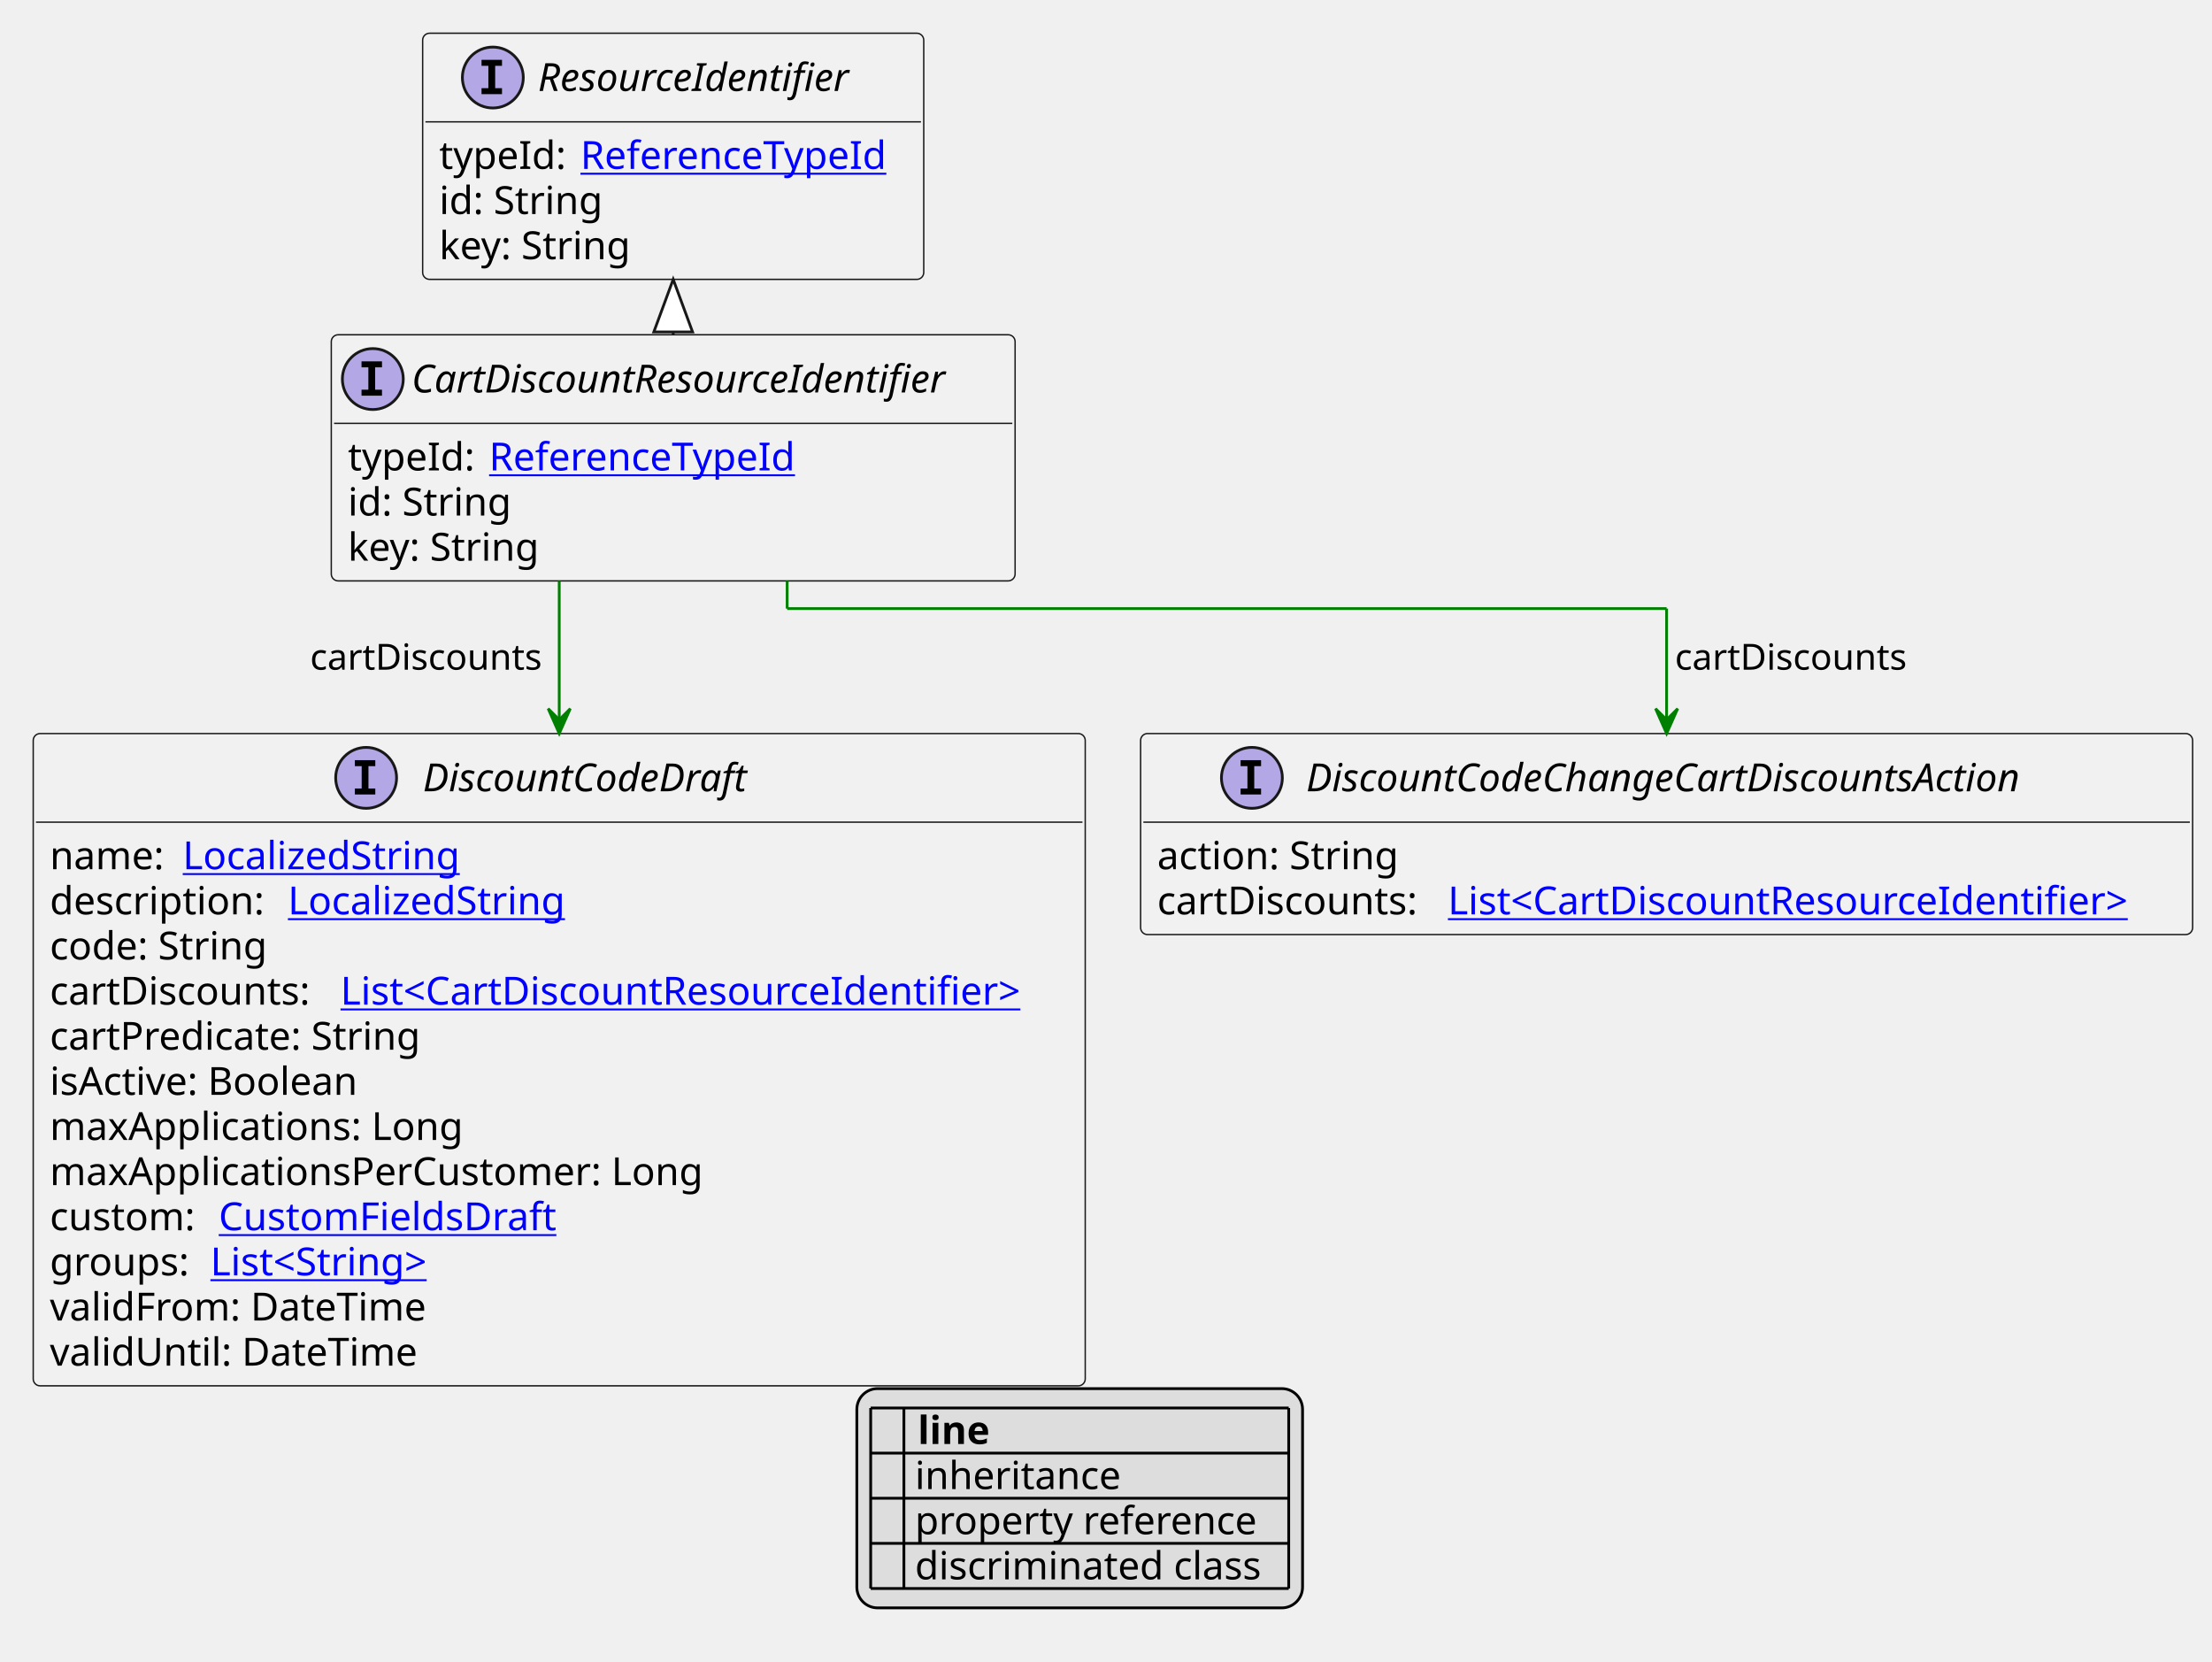
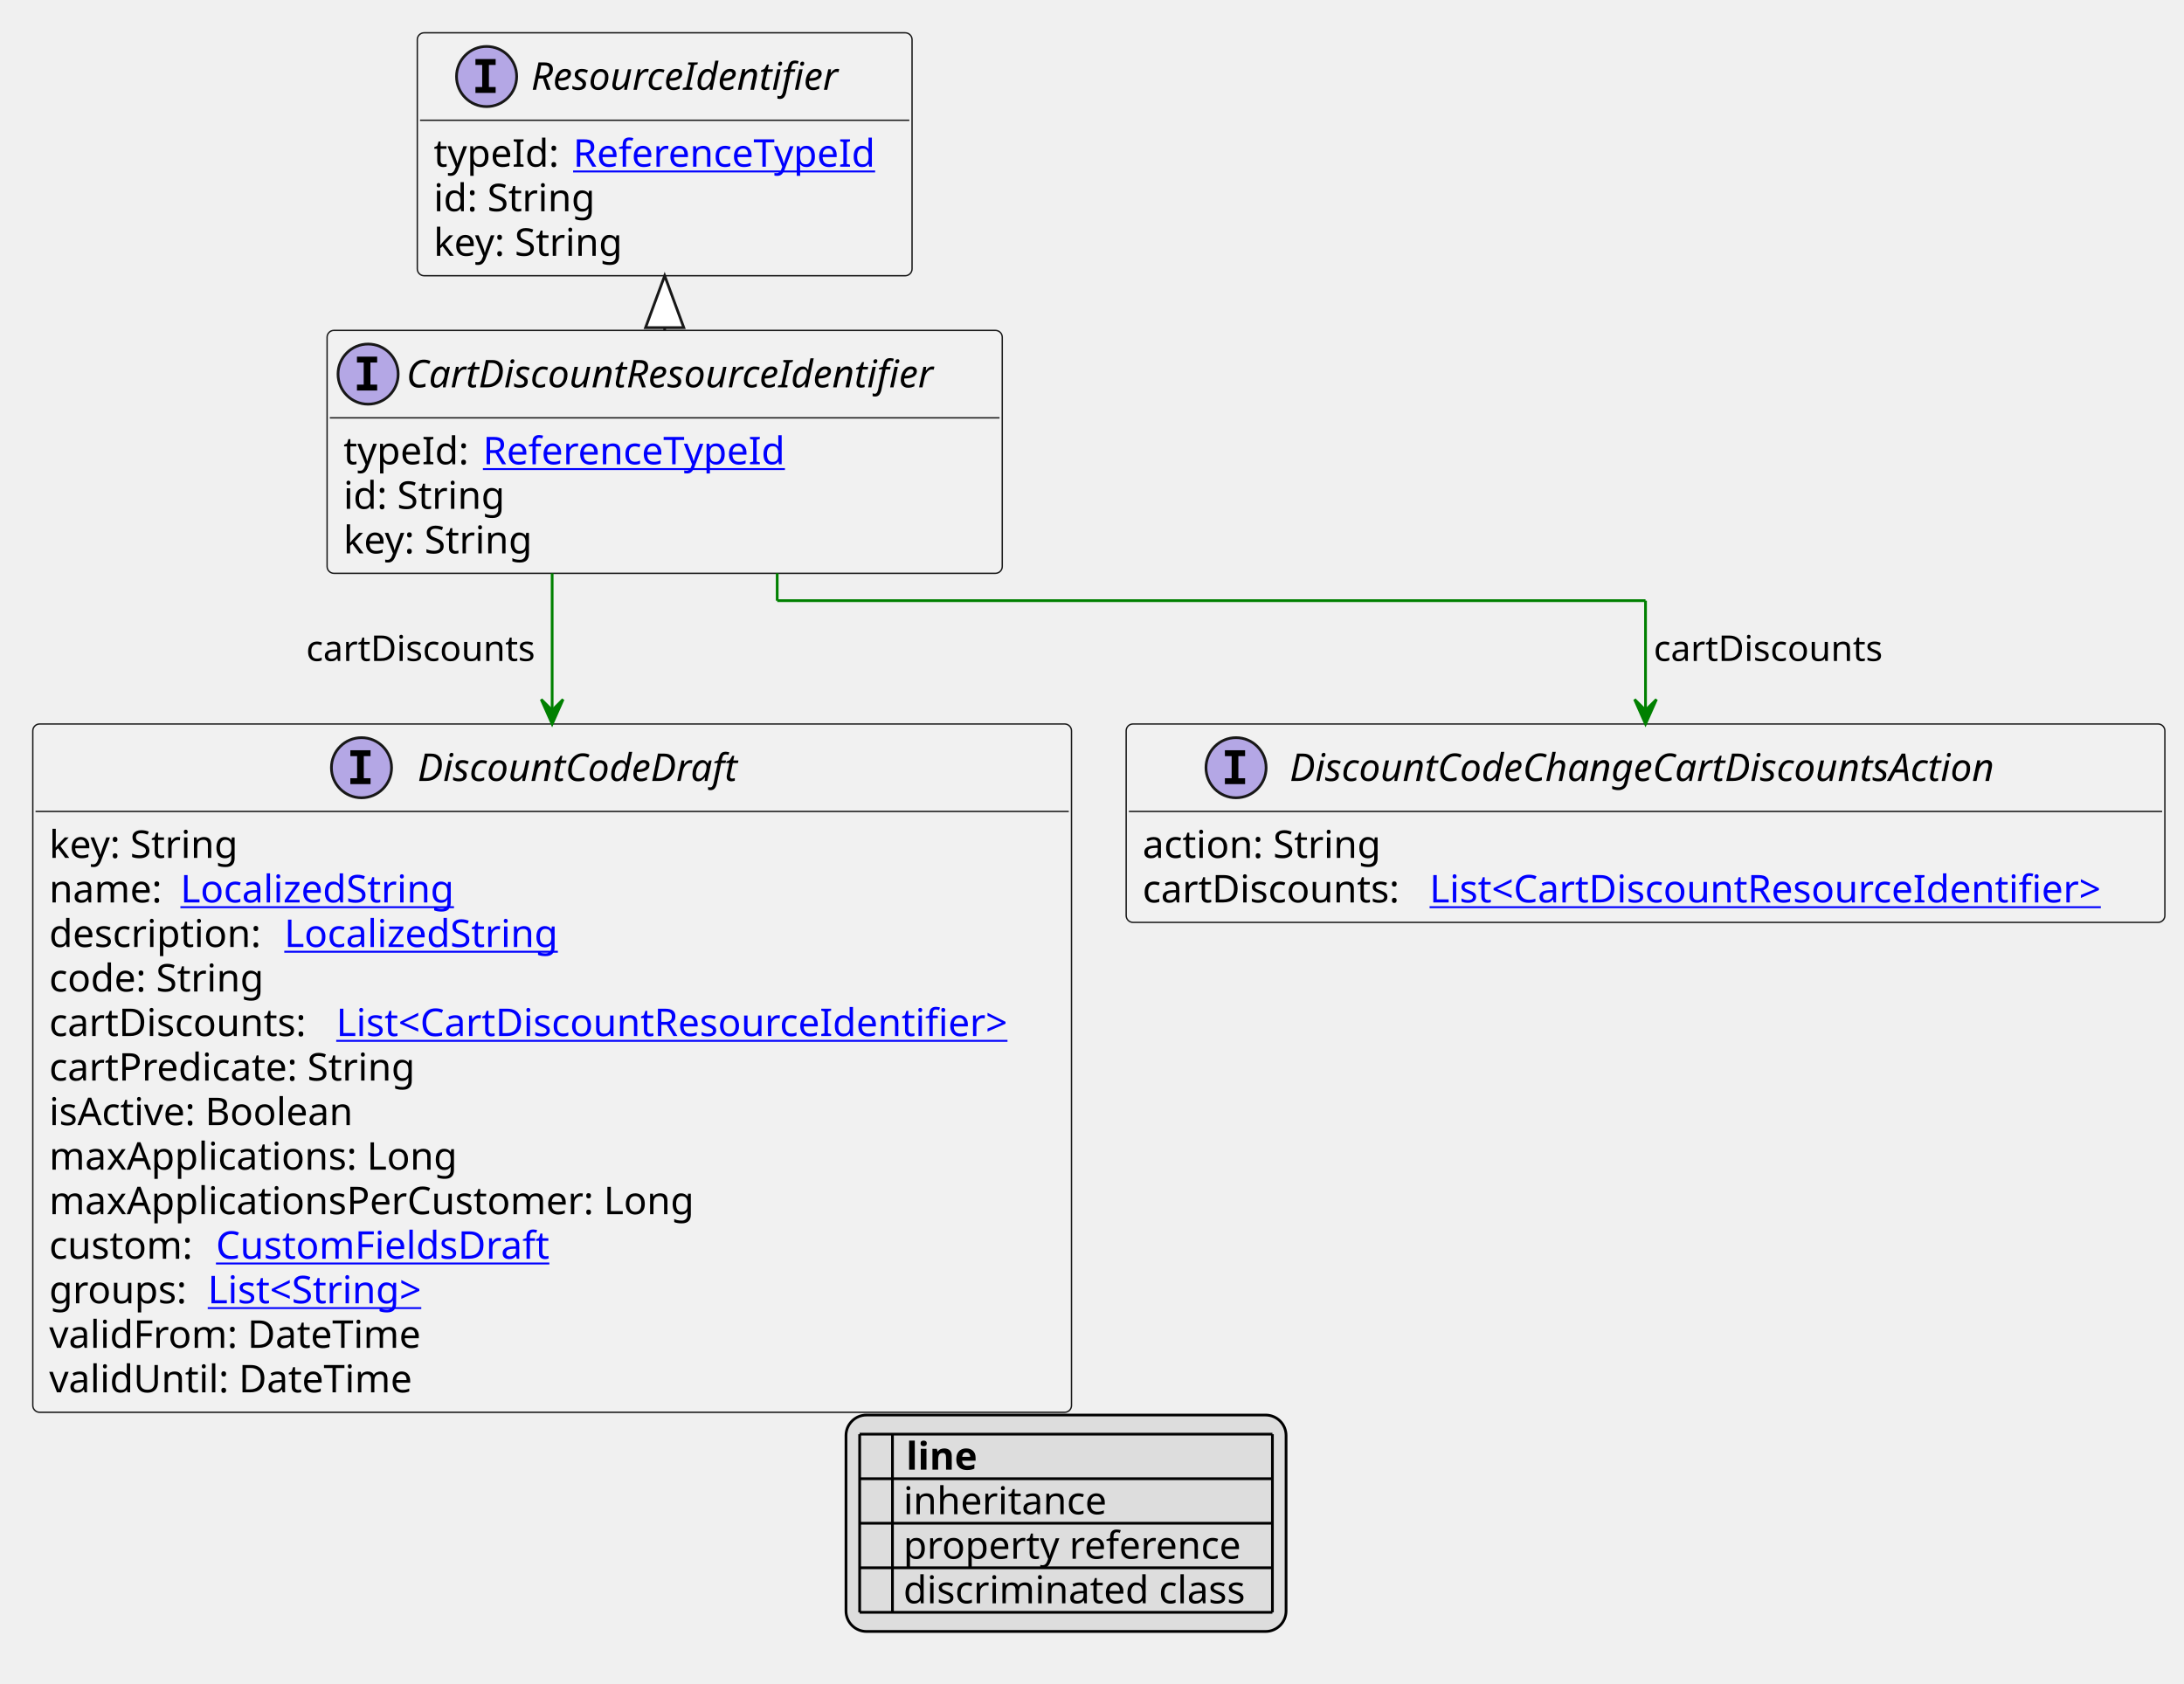
- <svg xmlns="http://www.w3.org/2000/svg" xmlns:xlink="http://www.w3.org/1999/xlink" contentStyleType="text/css" height="600px" preserveAspectRatio="none" style="width:799px;height:600px;background:#FFFFFF;" version="1.1" viewBox="0 0 799 600" width="799px" zoomAndPan="magnify">
+ <svg xmlns="http://www.w3.org/2000/svg" xmlns:xlink="http://www.w3.org/1999/xlink" contentStyleType="text/css" height="616px" preserveAspectRatio="none" style="width:799px;height:616px;background:#FFFFFF;" version="1.1" viewBox="0 0 799 616" width="799px" zoomAndPan="magnify">
  <defs>
-     <filter height="1" id="bhh4icr1xcr7f0" width="1" x="0" y="0">
+     <filter height="1" id="b1dacg9a9kp3my0" width="1" x="0" y="0">
      <feFlood flood-color="#000000" result="flood" />
      <feComposite in="SourceGraphic" in2="flood" operator="over" />
    </filter>
-     <filter height="1" id="bhh4icr1xcr7f1" width="1" x="0" y="0">
+     <filter height="1" id="b1dacg9a9kp3my1" width="1" x="0" y="0">
      <feFlood flood-color="#008000" result="flood" />
      <feComposite in="SourceGraphic" in2="flood" operator="over" />
    </filter>
-     <filter height="1" id="bhh4icr1xcr7f2" width="1" x="0" y="0">
+     <filter height="1" id="b1dacg9a9kp3my2" width="1" x="0" y="0">
      <feFlood flood-color="#0000FF" result="flood" />
      <feComposite in="SourceGraphic" in2="flood" operator="over" />
    </filter>
  </defs>
  <g>
    <a href="CartDiscountResourceIdentifier.svg" target="_top" title="CartDiscountResourceIdentifier.svg" xlink:actuate="onRequest" xlink:href="CartDiscountResourceIdentifier.svg" xlink:show="new" xlink:title="CartDiscountResourceIdentifier.svg" xlink:type="simple">
      <g id="elem_CartDiscountResourceIdentifier">
        <rect codeLine="10" fill="#F1F1F1" height="88.891" id="CartDiscountResourceIdentifier" rx="2.5" ry="2.5" style="stroke:#181818;stroke-width:0.5;" width="247" x="119.667" y="120.891" />
        <ellipse cx="134.667" cy="136.891" fill="#B4A7E5" rx="11" ry="11" style="stroke:#181818;stroke-width:1.0;" />
        <path d="M130.589,132.656 L130.589,130.5 L137.979,130.5 L137.979,132.656 L135.51,132.656 L135.51,140.734 L137.979,140.734 L137.979,142.891 L130.589,142.891 L130.589,140.734 L133.057,140.734 L133.057,132.656 L130.589,132.656 Z " fill="#000000" />
        <text fill="#000000" font-family="sans-serif" font-size="14" font-style="italic" lengthAdjust="spacing" textLength="215" x="148.667" y="141.737">CartDiscountResourceIdentifier</text>
        <line style="stroke:#181818;stroke-width:0.5;" x1="120.667" x2="365.667" y1="152.891" y2="152.891" />
        <text fill="#000000" font-family="sans-serif" font-size="14" lengthAdjust="spacing" textLength="47" x="125.667" y="169.886">typeId:</text>
        <a href="ReferenceTypeId.svg" target="_top" title="ReferenceTypeId.svg" xlink:actuate="onRequest" xlink:href="ReferenceTypeId.svg" xlink:show="new" xlink:title="ReferenceTypeId.svg" xlink:type="simple">
          <text fill="#0000FF" font-family="sans-serif" font-size="14" lengthAdjust="spacing" text-decoration="underline" textLength="118" x="176.667" y="169.886">ReferenceTypeId</text>
        </a>
        <text fill="#000000" font-family="sans-serif" font-size="14" lengthAdjust="spacing" textLength="61" x="125.667" y="186.183">id: String</text>
        <text fill="#000000" font-family="sans-serif" font-size="14" lengthAdjust="spacing" textLength="73" x="125.667" y="202.48">key: String</text>
      </g>
    </a>
    <a href="ResourceIdentifier.svg" target="_top" title="ResourceIdentifier.svg" xlink:actuate="onRequest" xlink:href="ResourceIdentifier.svg" xlink:show="new" xlink:title="ResourceIdentifier.svg" xlink:type="simple">
      <g id="elem_ResourceIdentifier">
        <rect codeLine="15" fill="#F1F1F1" height="88.891" id="ResourceIdentifier" rx="2.5" ry="2.5" style="stroke:#181818;stroke-width:0.5;" width="181" x="152.667" y="12" />
        <ellipse cx="178.017" cy="28" fill="#B4A7E5" rx="11" ry="11" style="stroke:#181818;stroke-width:1.0;" />
        <path d="M173.939,23.766 L173.939,21.609 L181.329,21.609 L181.329,23.766 L178.86,23.766 L178.86,31.844 L181.329,31.844 L181.329,34 L173.939,34 L173.939,31.844 L176.407,31.844 L176.407,23.766 L173.939,23.766 Z " fill="#000000" />
        <text fill="#000000" font-family="sans-serif" font-size="14" font-style="italic" lengthAdjust="spacing" textLength="126" x="194.317" y="32.847">ResourceIdentifier</text>
        <line style="stroke:#181818;stroke-width:0.5;" x1="153.667" x2="332.667" y1="44" y2="44" />
        <text fill="#000000" font-family="sans-serif" font-size="14" lengthAdjust="spacing" textLength="47" x="158.667" y="60.995">typeId:</text>
        <a href="ReferenceTypeId.svg" target="_top" title="ReferenceTypeId.svg" xlink:actuate="onRequest" xlink:href="ReferenceTypeId.svg" xlink:show="new" xlink:title="ReferenceTypeId.svg" xlink:type="simple">
          <text fill="#0000FF" font-family="sans-serif" font-size="14" lengthAdjust="spacing" text-decoration="underline" textLength="118" x="209.667" y="60.995">ReferenceTypeId</text>
        </a>
        <text fill="#000000" font-family="sans-serif" font-size="14" lengthAdjust="spacing" textLength="61" x="158.667" y="77.292">id: String</text>
        <text fill="#000000" font-family="sans-serif" font-size="14" lengthAdjust="spacing" textLength="73" x="158.667" y="93.589">key: String</text>
      </g>
    </a>
    <a href="DiscountCodeDraft.svg" target="_top" title="DiscountCodeDraft.svg" xlink:actuate="onRequest" xlink:href="DiscountCodeDraft.svg" xlink:show="new" xlink:title="DiscountCodeDraft.svg" xlink:type="simple">
      <g id="elem_DiscountCodeDraft">
-         <rect codeLine="22" fill="#F1F1F1" height="235.562" id="DiscountCodeDraft" rx="2.5" ry="2.5" style="stroke:#181818;stroke-width:0.5;" width="380" x="12" y="264.914" />
+         <rect codeLine="22" fill="#F1F1F1" height="251.859" id="DiscountCodeDraft" rx="2.5" ry="2.5" style="stroke:#181818;stroke-width:0.5;" width="380" x="12" y="264.914" />
        <ellipse cx="132.25" cy="280.914" fill="#B4A7E5" rx="11" ry="11" style="stroke:#181818;stroke-width:1.0;" />
        <path d="M128.172,276.68 L128.172,274.523 L135.562,274.523 L135.562,276.68 L133.094,276.68 L133.094,284.758 L135.562,284.758 L135.562,286.914 L128.172,286.914 L128.172,284.758 L130.641,284.758 L130.641,276.68 L128.172,276.68 Z " fill="#000000" />
        <text fill="#000000" font-family="sans-serif" font-size="14" font-style="italic" lengthAdjust="spacing" textLength="131" x="152.75" y="285.761">DiscountCodeDraft</text>
        <line style="stroke:#181818;stroke-width:0.5;" x1="13" x2="391" y1="296.914" y2="296.914" />
-         <text fill="#000000" font-family="sans-serif" font-size="14" lengthAdjust="spacing" textLength="44" x="18" y="313.909">name:</text>
+         <text fill="#000000" font-family="sans-serif" font-size="14" lengthAdjust="spacing" textLength="73" x="18" y="313.909">key: String</text>
+         <text fill="#000000" font-family="sans-serif" font-size="14" lengthAdjust="spacing" textLength="44" x="18" y="330.206">name:</text>
        <a href="LocalizedString.svg" target="_top" title="LocalizedString.svg" xlink:actuate="onRequest" xlink:href="LocalizedString.svg" xlink:show="new" xlink:title="LocalizedString.svg" xlink:type="simple">
-           <text fill="#0000FF" font-family="sans-serif" font-size="14" lengthAdjust="spacing" text-decoration="underline" textLength="104" x="66" y="313.909">LocalizedString</text>
+           <text fill="#0000FF" font-family="sans-serif" font-size="14" lengthAdjust="spacing" text-decoration="underline" textLength="104" x="66" y="330.206">LocalizedString</text>
        </a>
-         <text fill="#000000" font-family="sans-serif" font-size="14" lengthAdjust="spacing" textLength="82" x="18" y="330.206">description:</text>
+         <text fill="#000000" font-family="sans-serif" font-size="14" lengthAdjust="spacing" textLength="82" x="18" y="346.503">description:</text>
        <a href="LocalizedString.svg" target="_top" title="LocalizedString.svg" xlink:actuate="onRequest" xlink:href="LocalizedString.svg" xlink:show="new" xlink:title="LocalizedString.svg" xlink:type="simple">
-           <text fill="#0000FF" font-family="sans-serif" font-size="14" lengthAdjust="spacing" text-decoration="underline" textLength="104" x="104" y="330.206">LocalizedString</text>
+           <text fill="#0000FF" font-family="sans-serif" font-size="14" lengthAdjust="spacing" text-decoration="underline" textLength="104" x="104" y="346.503">LocalizedString</text>
        </a>
-         <text fill="#000000" font-family="sans-serif" font-size="14" lengthAdjust="spacing" textLength="84" x="18" y="346.503">code: String</text>
-         <text fill="#000000" font-family="sans-serif" font-size="14" lengthAdjust="spacing" textLength="101" x="18" y="362.8">cartDiscounts:</text>
+         <text fill="#000000" font-family="sans-serif" font-size="14" lengthAdjust="spacing" textLength="84" x="18" y="362.8">code: String</text>
+         <text fill="#000000" font-family="sans-serif" font-size="14" lengthAdjust="spacing" textLength="101" x="18" y="379.097">cartDiscounts:</text>
        <a href="CartDiscountResourceIdentifier.svg" target="_top" title="CartDiscountResourceIdentifier.svg" xlink:actuate="onRequest" xlink:href="CartDiscountResourceIdentifier.svg" xlink:show="new" xlink:title="CartDiscountResourceIdentifier.svg" xlink:type="simple">
-           <text fill="#0000FF" font-family="sans-serif" font-size="14" lengthAdjust="spacing" text-decoration="underline" textLength="263" x="123" y="362.8">List&lt;CartDiscountResourceIdentifier&gt;</text>
+           <text fill="#0000FF" font-family="sans-serif" font-size="14" lengthAdjust="spacing" text-decoration="underline" textLength="263" x="123" y="379.097">List&lt;CartDiscountResourceIdentifier&gt;</text>
        </a>
-         <text fill="#000000" font-family="sans-serif" font-size="14" lengthAdjust="spacing" textLength="140" x="18" y="379.097">cartPredicate: String</text>
-         <text fill="#000000" font-family="sans-serif" font-size="14" lengthAdjust="spacing" textLength="118" x="18" y="395.394">isActive: Boolean</text>
-         <text fill="#000000" font-family="sans-serif" font-size="14" lengthAdjust="spacing" textLength="154" x="18" y="411.69">maxApplications: Long</text>
-         <text fill="#000000" font-family="sans-serif" font-size="14" lengthAdjust="spacing" textLength="245" x="18" y="427.987">maxApplicationsPerCustomer: Long</text>
-         <text fill="#000000" font-family="sans-serif" font-size="14" lengthAdjust="spacing" textLength="57" x="18" y="444.284">custom:</text>
+         <text fill="#000000" font-family="sans-serif" font-size="14" lengthAdjust="spacing" textLength="140" x="18" y="395.394">cartPredicate: String</text>
+         <text fill="#000000" font-family="sans-serif" font-size="14" lengthAdjust="spacing" textLength="118" x="18" y="411.69">isActive: Boolean</text>
+         <text fill="#000000" font-family="sans-serif" font-size="14" lengthAdjust="spacing" textLength="154" x="18" y="427.987">maxApplications: Long</text>
+         <text fill="#000000" font-family="sans-serif" font-size="14" lengthAdjust="spacing" textLength="245" x="18" y="444.284">maxApplicationsPerCustomer: Long</text>
+         <text fill="#000000" font-family="sans-serif" font-size="14" lengthAdjust="spacing" textLength="57" x="18" y="460.581">custom:</text>
        <a href="CustomFieldsDraft.svg" target="_top" title="CustomFieldsDraft.svg" xlink:actuate="onRequest" xlink:href="CustomFieldsDraft.svg" xlink:show="new" xlink:title="CustomFieldsDraft.svg" xlink:type="simple">
-           <text fill="#0000FF" font-family="sans-serif" font-size="14" lengthAdjust="spacing" text-decoration="underline" textLength="127" x="79" y="444.284">CustomFieldsDraft</text>
+           <text fill="#0000FF" font-family="sans-serif" font-size="14" lengthAdjust="spacing" text-decoration="underline" textLength="127" x="79" y="460.581">CustomFieldsDraft</text>
        </a>
-         <text fill="#000000" font-family="sans-serif" font-size="14" lengthAdjust="spacing" textLength="54" x="18" y="460.581">groups:</text>
+         <text fill="#000000" font-family="sans-serif" font-size="14" lengthAdjust="spacing" textLength="54" x="18" y="476.878">groups:</text>
        <a href="String.svg" target="_top" title="String.svg" xlink:actuate="onRequest" xlink:href="String.svg" xlink:show="new" xlink:title="String.svg" xlink:type="simple">
-           <text fill="#0000FF" font-family="sans-serif" font-size="14" lengthAdjust="spacing" text-decoration="underline" textLength="87" x="76" y="460.581">List&lt;String&gt;</text>
+           <text fill="#0000FF" font-family="sans-serif" font-size="14" lengthAdjust="spacing" text-decoration="underline" textLength="87" x="76" y="476.878">List&lt;String&gt;</text>
        </a>
-         <text fill="#000000" font-family="sans-serif" font-size="14" lengthAdjust="spacing" textLength="141" x="18" y="476.878">validFrom: DateTime</text>
-         <text fill="#000000" font-family="sans-serif" font-size="14" lengthAdjust="spacing" textLength="136" x="18" y="493.175">validUntil: DateTime</text>
+         <text fill="#000000" font-family="sans-serif" font-size="14" lengthAdjust="spacing" textLength="141" x="18" y="493.175">validFrom: DateTime</text>
+         <text fill="#000000" font-family="sans-serif" font-size="14" lengthAdjust="spacing" textLength="136" x="18" y="509.472">validUntil: DateTime</text>
      </g>
    </a>
    <a href="DiscountCodeChangeCartDiscountsAction.svg" target="_top" title="DiscountCodeChangeCartDiscountsAction.svg" xlink:actuate="onRequest" xlink:href="DiscountCodeChangeCartDiscountsAction.svg" xlink:show="new" xlink:title="DiscountCodeChangeCartDiscountsAction.svg" xlink:type="simple">
      <g id="elem_DiscountCodeChangeCartDiscountsAction">
-         <rect codeLine="36" fill="#F1F1F1" height="72.594" id="DiscountCodeChangeCartDiscountsAction" rx="2.5" ry="2.5" style="stroke:#181818;stroke-width:0.5;" width="380" x="412" y="264.914" />
+         <rect codeLine="37" fill="#F1F1F1" height="72.594" id="DiscountCodeChangeCartDiscountsAction" rx="2.5" ry="2.5" style="stroke:#181818;stroke-width:0.5;" width="380" x="412" y="264.914" />
        <ellipse cx="452.2" cy="280.914" fill="#B4A7E5" rx="11" ry="11" style="stroke:#181818;stroke-width:1.0;" />
        <path d="M448.122,276.68 L448.122,274.523 L455.512,274.523 L455.512,276.68 L453.044,276.68 L453.044,284.758 L455.512,284.758 L455.512,286.914 L448.122,286.914 L448.122,284.758 L450.591,284.758 L450.591,276.68 L448.122,276.68 Z " fill="#000000" />
        <text fill="#000000" font-family="sans-serif" font-size="14" font-style="italic" lengthAdjust="spacing" textLength="292" x="471.8" y="285.761">DiscountCodeChangeCartDiscountsAction</text>
        <line style="stroke:#181818;stroke-width:0.5;" x1="413" x2="791" y1="296.914" y2="296.914" />
        <text fill="#000000" font-family="sans-serif" font-size="14" lengthAdjust="spacing" textLength="91" x="418" y="313.909">action: String</text>
        <text fill="#000000" font-family="sans-serif" font-size="14" lengthAdjust="spacing" textLength="101" x="418" y="330.206">cartDiscounts:</text>
        <a href="CartDiscountResourceIdentifier.svg" target="_top" title="CartDiscountResourceIdentifier.svg" xlink:actuate="onRequest" xlink:href="CartDiscountResourceIdentifier.svg" xlink:show="new" xlink:title="CartDiscountResourceIdentifier.svg" xlink:type="simple">
          <text fill="#0000FF" font-family="sans-serif" font-size="14" lengthAdjust="spacing" text-decoration="underline" textLength="263" x="523" y="330.206">List&lt;CartDiscountResourceIdentifier&gt;</text>
        </a>
      </g>
    </a>
    <line style="stroke:#181818;stroke-width:1.0;" x1="243.167" x2="243.167" y1="100.891" y2="120.891" />
    <polygon fill="#FFFFFF" points="243.167,100.891,236.167,119.891,250.167,119.891,243.167,100.891" style="stroke:#181818;stroke-width:1.0;" />
    <line style="stroke:#008000;stroke-width:1.0;" x1="202" x2="202" y1="209.781" y2="264.914" />
    <polygon fill="#008000" points="202,264.914,206,255.914,202,259.914,198,255.914,202,264.914" style="stroke:#008000;stroke-width:1.0;" />
    <text fill="#000000" font-family="sans-serif" font-size="13" lengthAdjust="spacing" textLength="88" x="112" y="241.848">cartDiscounts</text>
    <line style="stroke:#008000;stroke-width:1.0;" x1="284.333" x2="284.333" y1="209.781" y2="219.781" />
    <line style="stroke:#008000;stroke-width:1.0;" x1="284.333" x2="602" y1="219.781" y2="219.781" />
    <line style="stroke:#008000;stroke-width:1.0;" x1="602" x2="602" y1="219.781" y2="264.914" />
    <polygon fill="#008000" points="602,264.914,606,255.914,602,259.914,598,255.914,602,264.914" style="stroke:#008000;stroke-width:1.0;" />
    <text fill="#000000" font-family="sans-serif" font-size="13" lengthAdjust="spacing" textLength="88" x="605" y="241.848">cartDiscounts</text>
-     <rect fill="#DDDDDD" height="79.188" id="_legend" rx="7.5" ry="7.5" style="stroke:#000000;stroke-width:1.0;" width="161" x="309.5" y="501.477" />
-     <text fill="#000000" font-family="sans-serif" font-size="14" font-weight="bold" lengthAdjust="spacing" textLength="5" x="314.5" y="521.472"> </text>
-     <text fill="#000000" font-family="sans-serif" font-size="14" font-weight="bold" lengthAdjust="spacing" textLength="28" x="331.5" y="521.472">line</text>
-     <text fill="#000000" filter="url(#bhh4icr1xcr7f0)" font-family="sans-serif" font-size="14" lengthAdjust="spacing" textLength="12" x="314.5" y="537.769">   </text>
-     <text fill="#000000" font-family="sans-serif" font-size="14" lengthAdjust="spacing" textLength="77" x="330.5" y="537.769">inheritance</text>
-     <text fill="#000000" filter="url(#bhh4icr1xcr7f1)" font-family="sans-serif" font-size="14" lengthAdjust="spacing" textLength="12" x="314.5" y="554.065">   </text>
-     <text fill="#000000" font-family="sans-serif" font-size="14" lengthAdjust="spacing" textLength="129" x="330.5" y="554.065">property reference</text>
-     <text fill="#000000" filter="url(#bhh4icr1xcr7f2)" font-family="sans-serif" font-size="14" lengthAdjust="spacing" textLength="12" x="314.5" y="570.362">   </text>
-     <text fill="#000000" font-family="sans-serif" font-size="14" lengthAdjust="spacing" textLength="131" x="330.5" y="570.362">discriminated class</text>
-     <line style="stroke:#000000;stroke-width:1.0;" x1="314.5" x2="465.5" y1="508.477" y2="508.477" />
+     <rect fill="#DDDDDD" height="79.188" id="_legend" rx="7.5" ry="7.5" style="stroke:#000000;stroke-width:1.0;" width="161" x="309.5" y="517.773" />
+     <text fill="#000000" font-family="sans-serif" font-size="14" font-weight="bold" lengthAdjust="spacing" textLength="5" x="314.5" y="537.769"> </text>
+     <text fill="#000000" font-family="sans-serif" font-size="14" font-weight="bold" lengthAdjust="spacing" textLength="28" x="331.5" y="537.769">line</text>
+     <text fill="#000000" filter="url(#b1dacg9a9kp3my0)" font-family="sans-serif" font-size="14" lengthAdjust="spacing" textLength="12" x="314.5" y="554.065">   </text>
+     <text fill="#000000" font-family="sans-serif" font-size="14" lengthAdjust="spacing" textLength="77" x="330.5" y="554.065">inheritance</text>
+     <text fill="#000000" filter="url(#b1dacg9a9kp3my1)" font-family="sans-serif" font-size="14" lengthAdjust="spacing" textLength="12" x="314.5" y="570.362">   </text>
+     <text fill="#000000" font-family="sans-serif" font-size="14" lengthAdjust="spacing" textLength="129" x="330.5" y="570.362">property reference</text>
+     <text fill="#000000" filter="url(#b1dacg9a9kp3my2)" font-family="sans-serif" font-size="14" lengthAdjust="spacing" textLength="12" x="314.5" y="586.659">   </text>
+     <text fill="#000000" font-family="sans-serif" font-size="14" lengthAdjust="spacing" textLength="131" x="330.5" y="586.659">discriminated class</text>
    <line style="stroke:#000000;stroke-width:1.0;" x1="314.5" x2="465.5" y1="524.773" y2="524.773" />
    <line style="stroke:#000000;stroke-width:1.0;" x1="314.5" x2="465.5" y1="541.07" y2="541.07" />
    <line style="stroke:#000000;stroke-width:1.0;" x1="314.5" x2="465.5" y1="557.367" y2="557.367" />
    <line style="stroke:#000000;stroke-width:1.0;" x1="314.5" x2="465.5" y1="573.664" y2="573.664" />
-     <line style="stroke:#000000;stroke-width:1.0;" x1="314.5" x2="314.5" y1="508.477" y2="573.664" />
-     <line style="stroke:#000000;stroke-width:1.0;" x1="326.5" x2="326.5" y1="508.477" y2="573.664" />
-     <line style="stroke:#000000;stroke-width:1.0;" x1="465.5" x2="465.5" y1="508.477" y2="573.664" />
+     <line style="stroke:#000000;stroke-width:1.0;" x1="314.5" x2="465.5" y1="589.961" y2="589.961" />
+     <line style="stroke:#000000;stroke-width:1.0;" x1="314.5" x2="314.5" y1="524.773" y2="589.961" />
+     <line style="stroke:#000000;stroke-width:1.0;" x1="326.5" x2="326.5" y1="524.773" y2="589.961" />
+     <line style="stroke:#000000;stroke-width:1.0;" x1="465.5" x2="465.5" y1="524.773" y2="589.961" />
  </g>
</svg>
